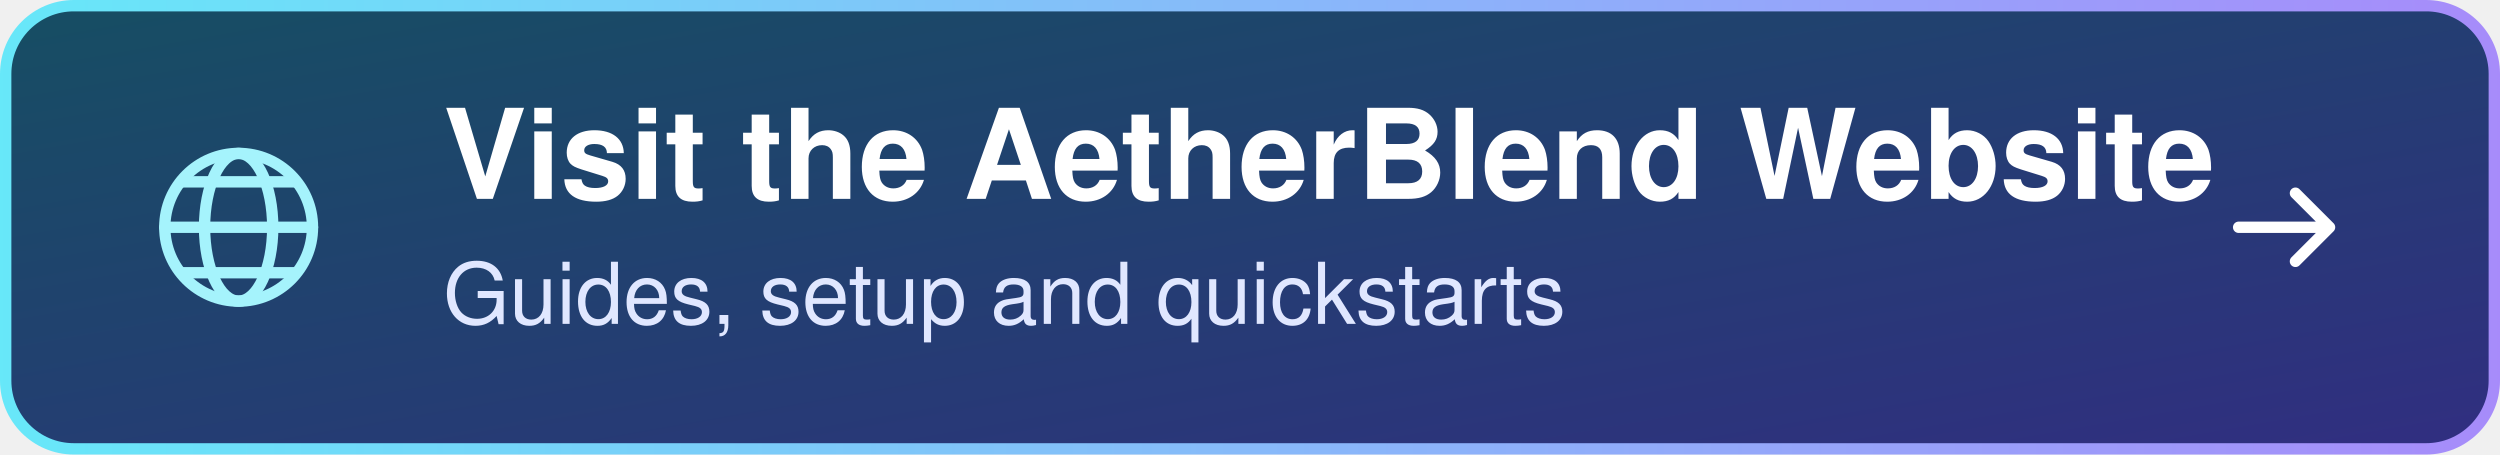
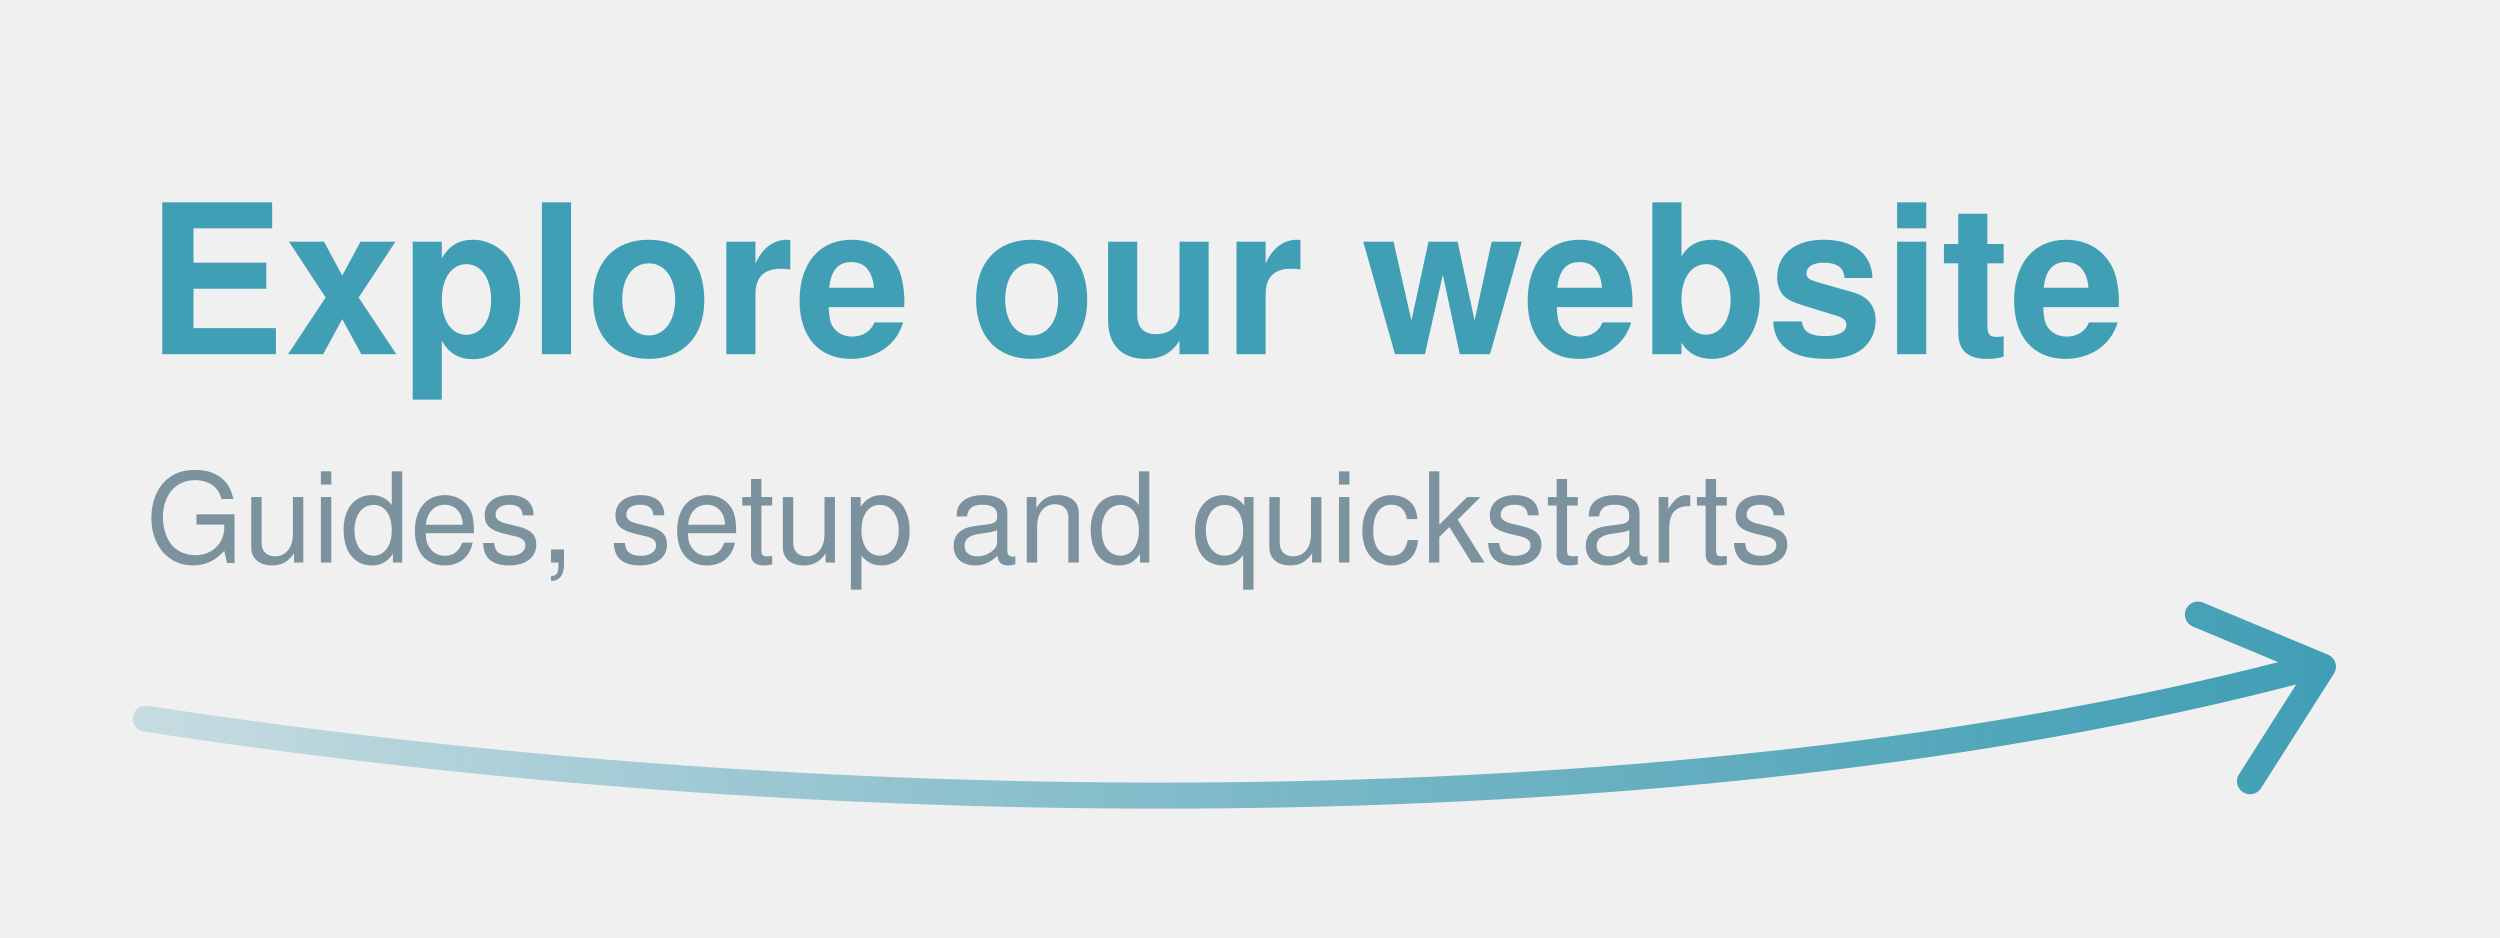
- <svg xmlns="http://www.w3.org/2000/svg" width="440" height="80" viewBox="0 0 440 80" role="img" aria-label="Visit the AetherBlend website for guides and quickstarts">
+ <svg xmlns="http://www.w3.org/2000/svg" width="240" height="90" viewBox="0 0 240 90" role="img" aria-label="Explore our website for guides, setup and quickstarts">
  <defs>
-     <linearGradient id="bg" x1="0" y1="0" x2="1" y2="1">
-       <stop offset="0" stop-color="#164e63" />
-       <stop offset="1" stop-color="#312e81" />
-     </linearGradient>
-     <linearGradient id="border" x1="0" y1="0" x2="1" y2="0">
-       <stop offset="0" stop-color="#67e8f9" />
-       <stop offset="1" stop-color="#a78bfa" />
+     <linearGradient id="arrow" x1="0" y1="0" x2="1" y2="0">
+       <stop offset="0" stop-color="#218ca6" stop-opacity="0.2" />
+       <stop offset="1" stop-color="#419fb5" />
    </linearGradient>
  </defs>
-   <rect x="1" y="1" width="438" height="78" rx="12" fill="url(#bg)" stroke="url(#border)" stroke-width="2" />
-   <g transform="translate(28 26)" fill="none" stroke="#a5f3fc" stroke-width="2" stroke-linecap="round" stroke-linejoin="round">
-     <circle cx="14" cy="14" r="13" />
-     <ellipse cx="14" cy="14" rx="6" ry="13" />
-     <path d="M1 14h26M4 6h20M4 22h20" />
-   </g>
-   <text x="78" y="35" fill="#ffffff" font-family="'Segoe UI', -apple-system, Helvetica, Arial, sans-serif" font-size="22" font-weight="700">Visit the AetherBlend Website</text>
-   <text x="78" y="57" fill="#e0e7ff" font-family="'Segoe UI', -apple-system, Helvetica, Arial, sans-serif" font-size="15">Guides, setup and quickstarts</text>
-   <path d="M404 34l6 6-6 6M394 40h16" fill="none" stroke="#ffffff" stroke-width="2" stroke-linecap="round" stroke-linejoin="round" />
+   <text x="14" y="34" fill="#419fb5" font-family="'Segoe UI', -apple-system, Helvetica, Arial, sans-serif" font-size="20" font-weight="600">Explore our website</text>
+   <text x="14" y="54" fill="#7c929e" font-family="'Segoe UI', -apple-system, Helvetica, Arial, sans-serif" font-size="12">Guides, setup and quickstarts</text>
+   <path d="M14 69C86 80 166 79 222 64M211 59l12 5-7 11" fill="none" stroke="url(#arrow)" stroke-width="2.5" stroke-linecap="round" stroke-linejoin="round" />
</svg>
